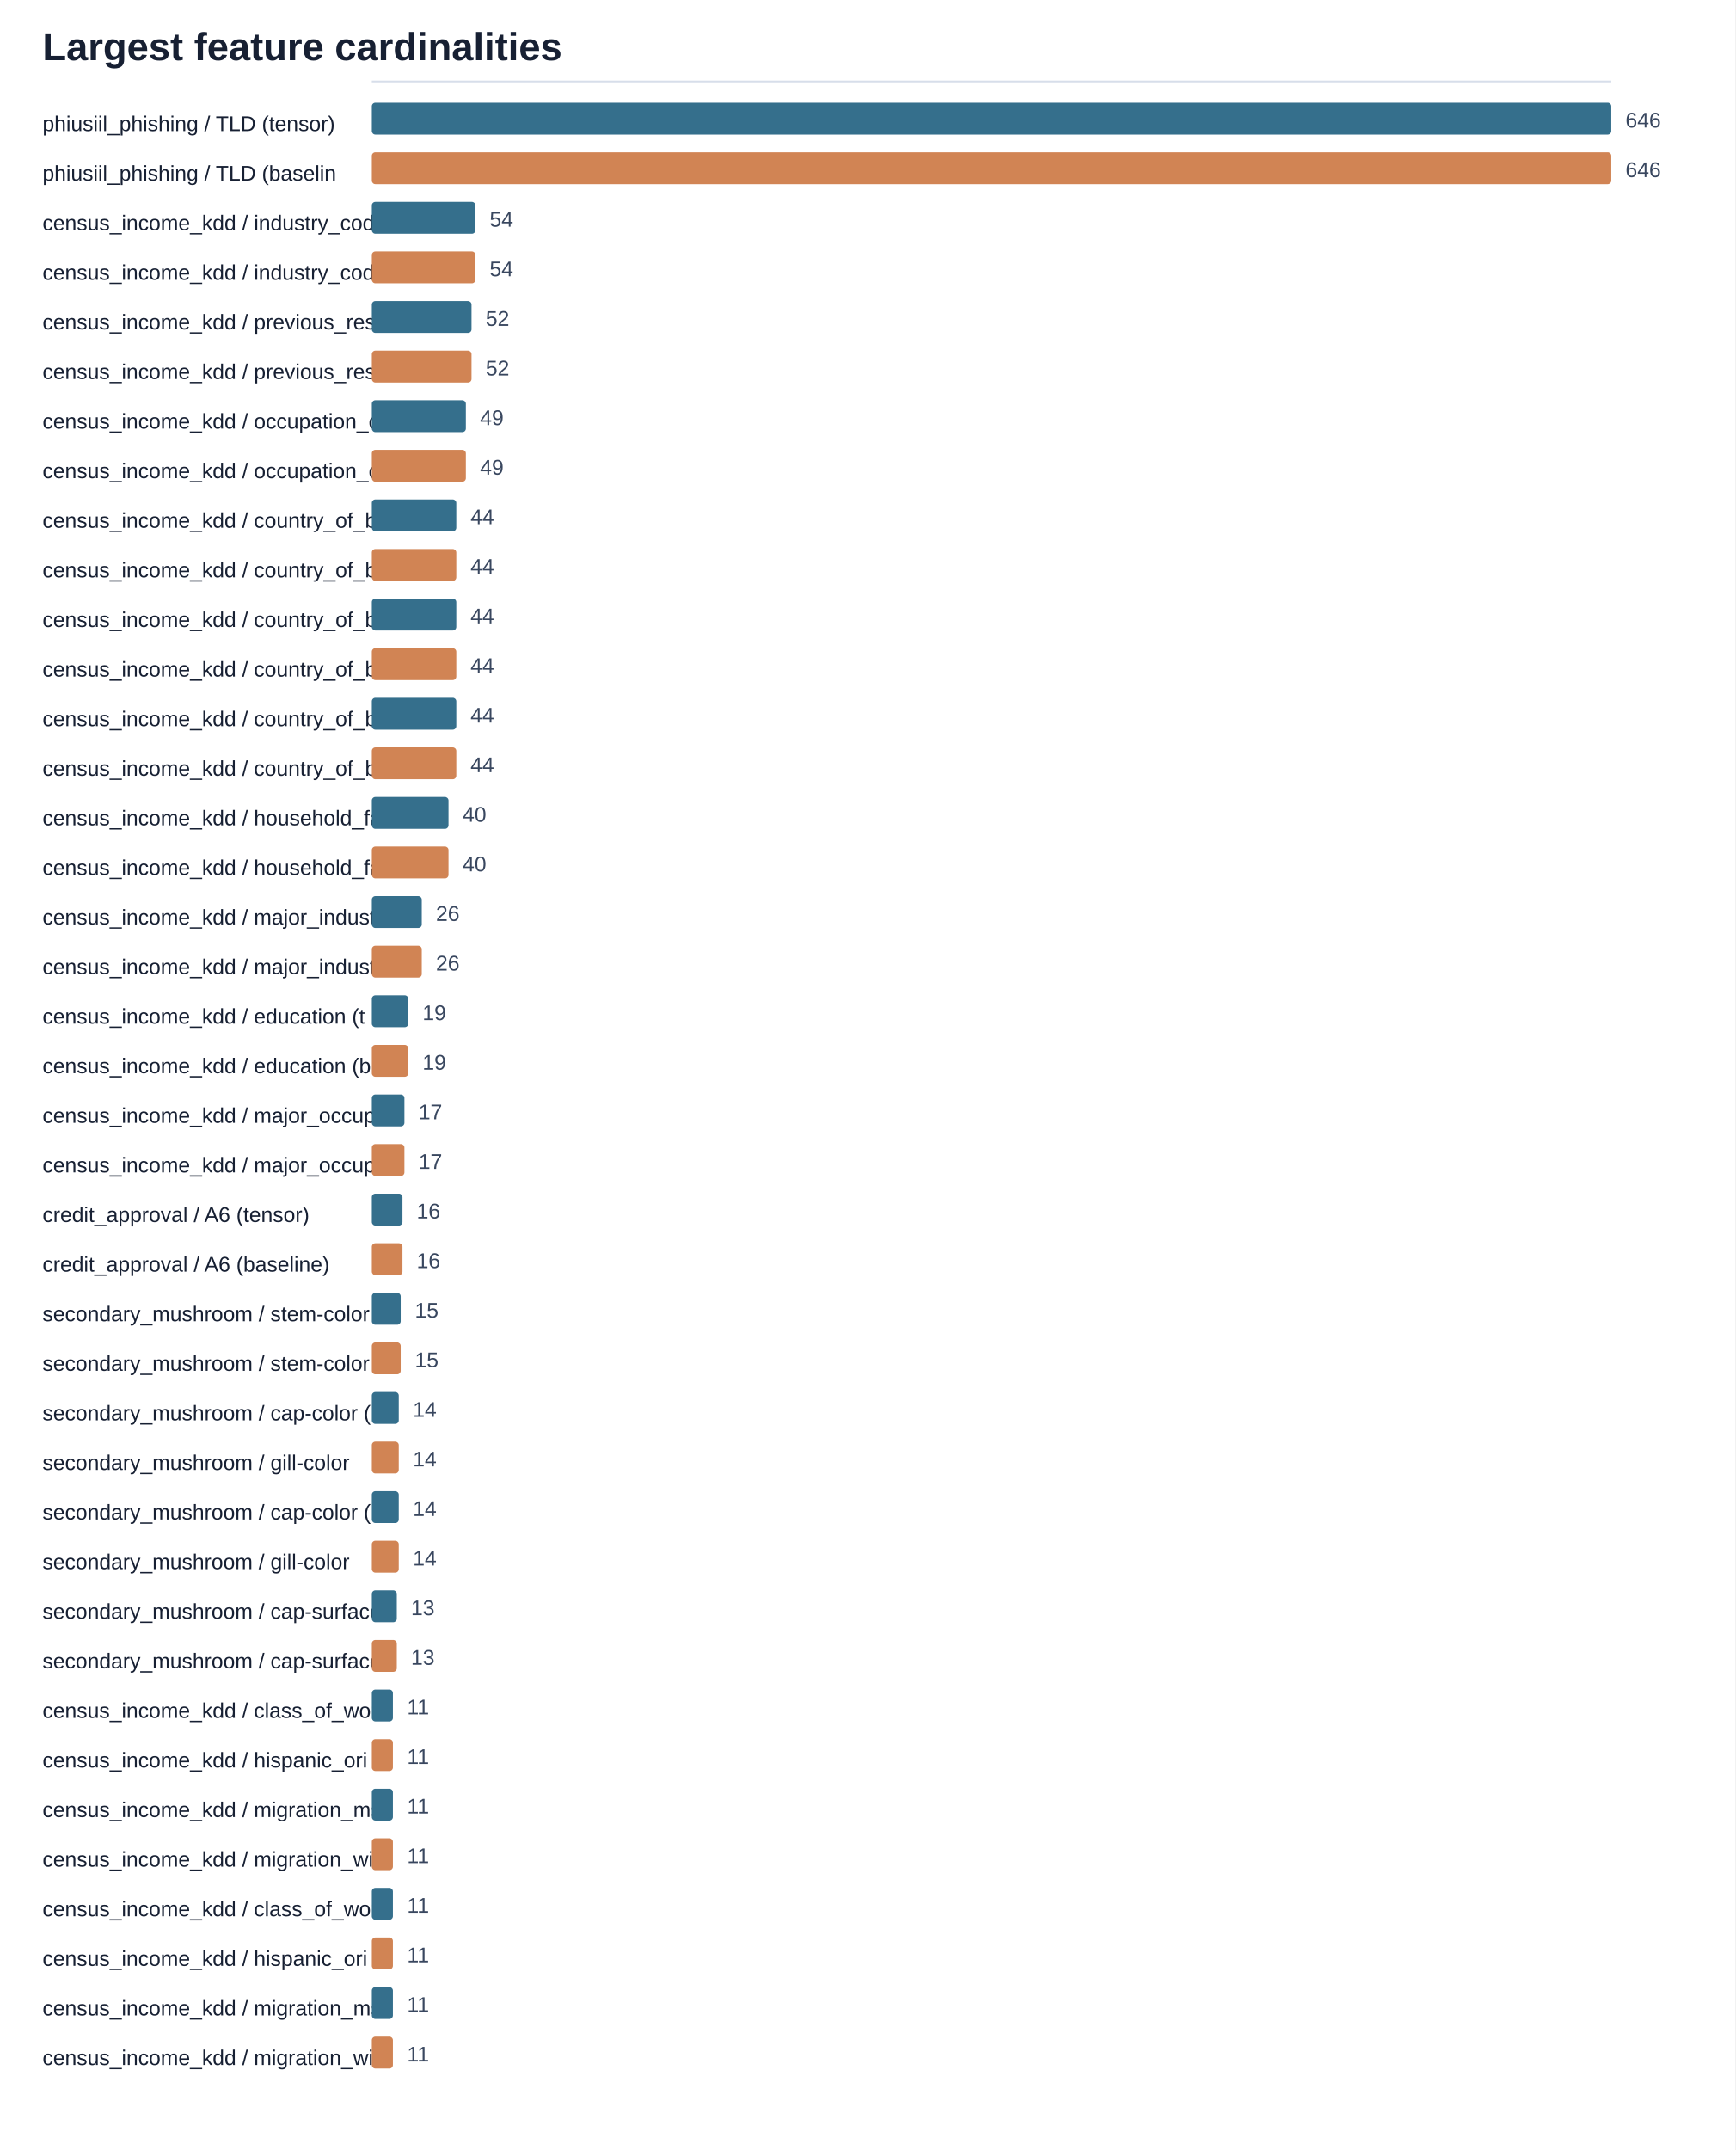
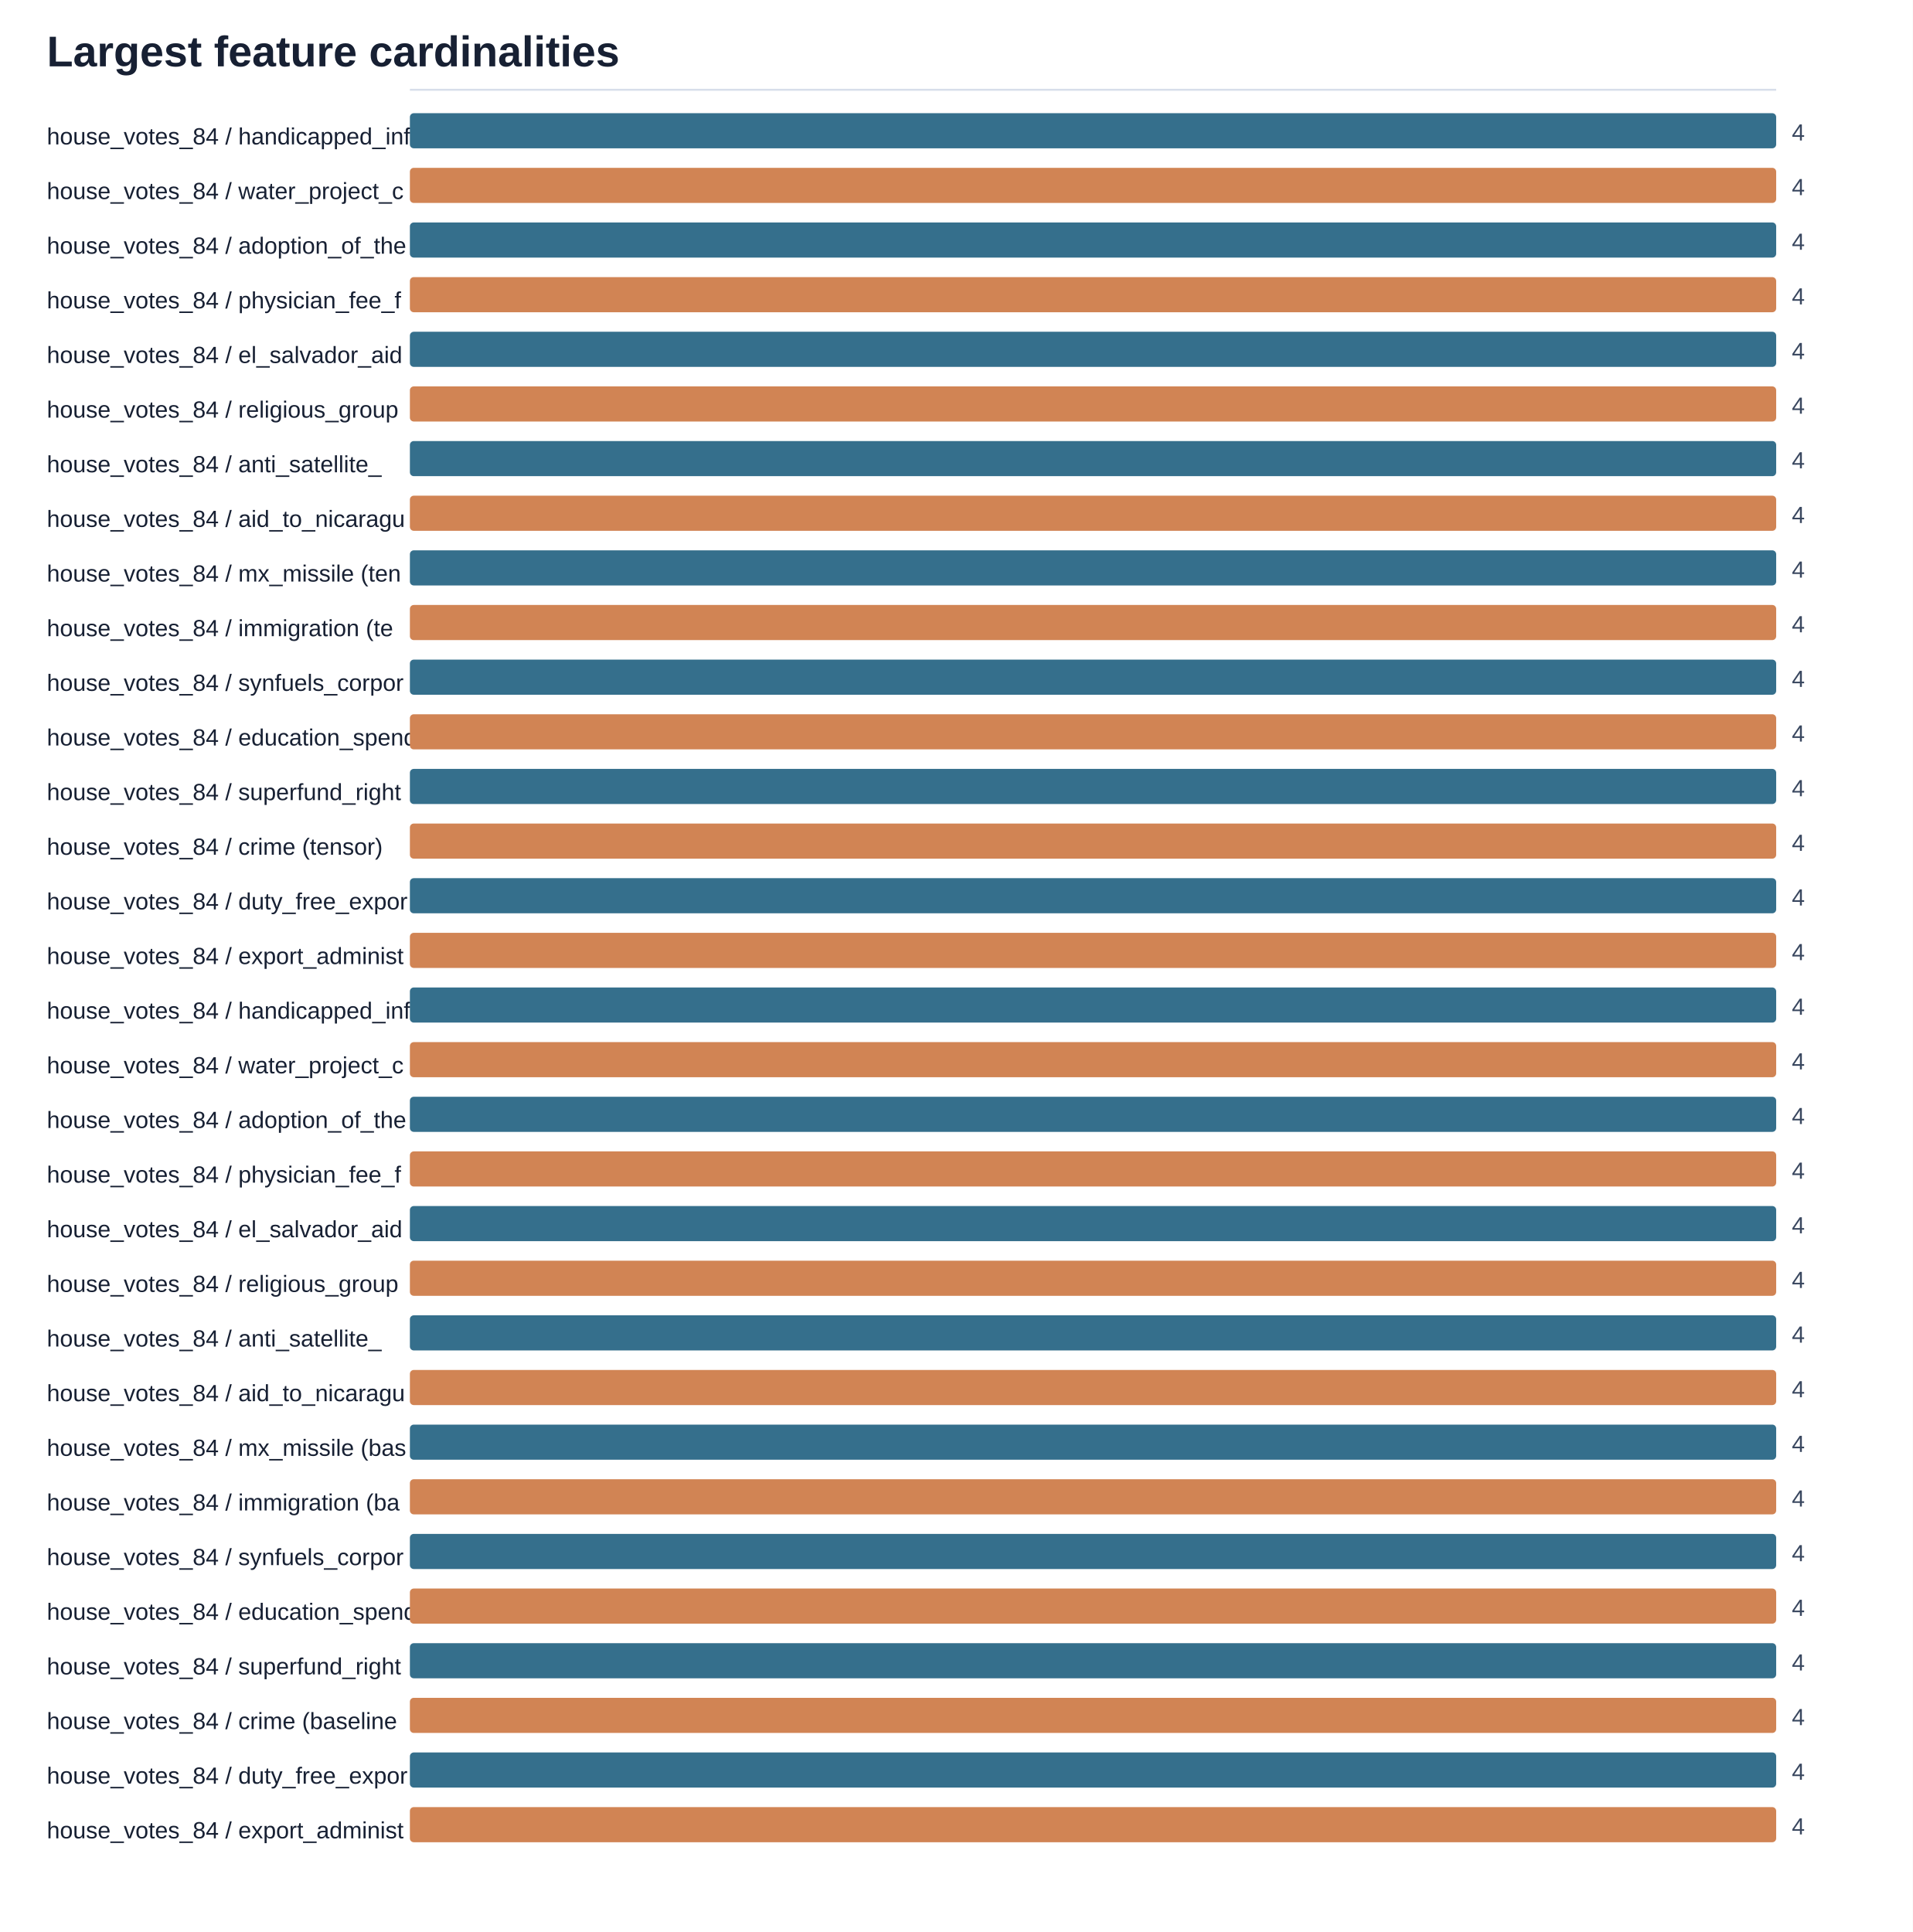
- <svg xmlns="http://www.w3.org/2000/svg" width="980" height="1214" viewBox="0 0 980 1214">
+ <svg xmlns="http://www.w3.org/2000/svg" width="980" height="990" viewBox="0 0 980 990">
  <style>
text{font-family:Arial,Helvetica,sans-serif;fill:#172033}
.title{font-size:22px;font-weight:700}.label{font-size:12px}.value{font-size:12px;fill:#39475f}
.axis{stroke:#d7deea;stroke-width:1}.bar{fill:#356f8c}.bar.alt{fill:#d18454}
</style>
-   <rect x="0" y="0" width="980" height="1214" fill="#ffffff" />
+   <rect x="0" y="0" width="980" height="990" fill="#ffffff" />
  <text class="title" x="24" y="34">Largest feature cardinalities</text>
  <line class="axis" x1="210" y1="46" x2="910" y2="46" />
-   <text class="label" x="24" y="74">phiusiil_phishing / TLD (tensor)</text>
+   <text class="label" x="24" y="74">house_votes_84 / handicapped_inf</text>
  <rect class="bar" x="210" y="58" width="700.0" height="18" rx="2" />
-   <text class="value" x="918.0" y="72">646</text>
-   <text class="label" x="24" y="102">phiusiil_phishing / TLD (baselin</text>
+   <text class="value" x="918.0" y="72">4</text>
+   <text class="label" x="24" y="102">house_votes_84 / water_project_c</text>
  <rect class="bar alt" x="210" y="86" width="700.0" height="18" rx="2" />
-   <text class="value" x="918.0" y="100">646</text>
-   <text class="label" x="24" y="130">census_income_kdd / industry_cod</text>
-   <rect class="bar" x="210" y="114" width="58.5" height="18" rx="2" />
-   <text class="value" x="276.5" y="128">54</text>
-   <text class="label" x="24" y="158">census_income_kdd / industry_cod</text>
-   <rect class="bar alt" x="210" y="142" width="58.5" height="18" rx="2" />
-   <text class="value" x="276.5" y="156">54</text>
-   <text class="label" x="24" y="186">census_income_kdd / previous_res</text>
-   <rect class="bar" x="210" y="170" width="56.3" height="18" rx="2" />
-   <text class="value" x="274.3" y="184">52</text>
-   <text class="label" x="24" y="214">census_income_kdd / previous_res</text>
-   <rect class="bar alt" x="210" y="198" width="56.3" height="18" rx="2" />
-   <text class="value" x="274.3" y="212">52</text>
-   <text class="label" x="24" y="242">census_income_kdd / occupation_c</text>
-   <rect class="bar" x="210" y="226" width="53.1" height="18" rx="2" />
-   <text class="value" x="271.1" y="240">49</text>
-   <text class="label" x="24" y="270">census_income_kdd / occupation_c</text>
-   <rect class="bar alt" x="210" y="254" width="53.1" height="18" rx="2" />
-   <text class="value" x="271.1" y="268">49</text>
-   <text class="label" x="24" y="298">census_income_kdd / country_of_b</text>
-   <rect class="bar" x="210" y="282" width="47.7" height="18" rx="2" />
-   <text class="value" x="265.7" y="296">44</text>
-   <text class="label" x="24" y="326">census_income_kdd / country_of_b</text>
-   <rect class="bar alt" x="210" y="310" width="47.7" height="18" rx="2" />
-   <text class="value" x="265.7" y="324">44</text>
-   <text class="label" x="24" y="354">census_income_kdd / country_of_b</text>
-   <rect class="bar" x="210" y="338" width="47.7" height="18" rx="2" />
-   <text class="value" x="265.7" y="352">44</text>
-   <text class="label" x="24" y="382">census_income_kdd / country_of_b</text>
-   <rect class="bar alt" x="210" y="366" width="47.7" height="18" rx="2" />
-   <text class="value" x="265.7" y="380">44</text>
-   <text class="label" x="24" y="410">census_income_kdd / country_of_b</text>
-   <rect class="bar" x="210" y="394" width="47.7" height="18" rx="2" />
-   <text class="value" x="265.7" y="408">44</text>
-   <text class="label" x="24" y="438">census_income_kdd / country_of_b</text>
-   <rect class="bar alt" x="210" y="422" width="47.7" height="18" rx="2" />
-   <text class="value" x="265.7" y="436">44</text>
-   <text class="label" x="24" y="466">census_income_kdd / household_fa</text>
-   <rect class="bar" x="210" y="450" width="43.3" height="18" rx="2" />
-   <text class="value" x="261.3" y="464">40</text>
-   <text class="label" x="24" y="494">census_income_kdd / household_fa</text>
-   <rect class="bar alt" x="210" y="478" width="43.3" height="18" rx="2" />
-   <text class="value" x="261.3" y="492">40</text>
-   <text class="label" x="24" y="522">census_income_kdd / major_indust</text>
-   <rect class="bar" x="210" y="506" width="28.2" height="18" rx="2" />
-   <text class="value" x="246.2" y="520">26</text>
-   <text class="label" x="24" y="550">census_income_kdd / major_indust</text>
-   <rect class="bar alt" x="210" y="534" width="28.2" height="18" rx="2" />
-   <text class="value" x="246.2" y="548">26</text>
-   <text class="label" x="24" y="578">census_income_kdd / education (t</text>
-   <rect class="bar" x="210" y="562" width="20.6" height="18" rx="2" />
-   <text class="value" x="238.6" y="576">19</text>
-   <text class="label" x="24" y="606">census_income_kdd / education (b</text>
-   <rect class="bar alt" x="210" y="590" width="20.6" height="18" rx="2" />
-   <text class="value" x="238.6" y="604">19</text>
-   <text class="label" x="24" y="634">census_income_kdd / major_occupa</text>
-   <rect class="bar" x="210" y="618" width="18.4" height="18" rx="2" />
-   <text class="value" x="236.4" y="632">17</text>
-   <text class="label" x="24" y="662">census_income_kdd / major_occupa</text>
-   <rect class="bar alt" x="210" y="646" width="18.4" height="18" rx="2" />
-   <text class="value" x="236.4" y="660">17</text>
-   <text class="label" x="24" y="690">credit_approval / A6 (tensor)</text>
-   <rect class="bar" x="210" y="674" width="17.3" height="18" rx="2" />
-   <text class="value" x="235.3" y="688">16</text>
-   <text class="label" x="24" y="718">credit_approval / A6 (baseline)</text>
-   <rect class="bar alt" x="210" y="702" width="17.3" height="18" rx="2" />
-   <text class="value" x="235.3" y="716">16</text>
-   <text class="label" x="24" y="746">secondary_mushroom / stem-color </text>
-   <rect class="bar" x="210" y="730" width="16.3" height="18" rx="2" />
-   <text class="value" x="234.3" y="744">15</text>
-   <text class="label" x="24" y="774">secondary_mushroom / stem-color </text>
-   <rect class="bar alt" x="210" y="758" width="16.3" height="18" rx="2" />
-   <text class="value" x="234.3" y="772">15</text>
-   <text class="label" x="24" y="802">secondary_mushroom / cap-color (</text>
-   <rect class="bar" x="210" y="786" width="15.2" height="18" rx="2" />
-   <text class="value" x="233.2" y="800">14</text>
-   <text class="label" x="24" y="830">secondary_mushroom / gill-color </text>
-   <rect class="bar alt" x="210" y="814" width="15.2" height="18" rx="2" />
-   <text class="value" x="233.2" y="828">14</text>
-   <text class="label" x="24" y="858">secondary_mushroom / cap-color (</text>
-   <rect class="bar" x="210" y="842" width="15.2" height="18" rx="2" />
-   <text class="value" x="233.2" y="856">14</text>
-   <text class="label" x="24" y="886">secondary_mushroom / gill-color </text>
-   <rect class="bar alt" x="210" y="870" width="15.2" height="18" rx="2" />
-   <text class="value" x="233.2" y="884">14</text>
-   <text class="label" x="24" y="914">secondary_mushroom / cap-surface</text>
-   <rect class="bar" x="210" y="898" width="14.1" height="18" rx="2" />
-   <text class="value" x="232.1" y="912">13</text>
-   <text class="label" x="24" y="942">secondary_mushroom / cap-surface</text>
-   <rect class="bar alt" x="210" y="926" width="14.1" height="18" rx="2" />
-   <text class="value" x="232.1" y="940">13</text>
-   <text class="label" x="24" y="970">census_income_kdd / class_of_wor</text>
-   <rect class="bar" x="210" y="954" width="11.9" height="18" rx="2" />
-   <text class="value" x="229.9" y="968">11</text>
-   <text class="label" x="24" y="998">census_income_kdd / hispanic_ori</text>
-   <rect class="bar alt" x="210" y="982" width="11.9" height="18" rx="2" />
-   <text class="value" x="229.9" y="996">11</text>
-   <text class="label" x="24" y="1026">census_income_kdd / migration_ms</text>
-   <rect class="bar" x="210" y="1010" width="11.9" height="18" rx="2" />
-   <text class="value" x="229.9" y="1024">11</text>
-   <text class="label" x="24" y="1054">census_income_kdd / migration_wi</text>
-   <rect class="bar alt" x="210" y="1038" width="11.9" height="18" rx="2" />
-   <text class="value" x="229.9" y="1052">11</text>
-   <text class="label" x="24" y="1082">census_income_kdd / class_of_wor</text>
-   <rect class="bar" x="210" y="1066" width="11.9" height="18" rx="2" />
-   <text class="value" x="229.9" y="1080">11</text>
-   <text class="label" x="24" y="1110">census_income_kdd / hispanic_ori</text>
-   <rect class="bar alt" x="210" y="1094" width="11.9" height="18" rx="2" />
-   <text class="value" x="229.9" y="1108">11</text>
-   <text class="label" x="24" y="1138">census_income_kdd / migration_ms</text>
-   <rect class="bar" x="210" y="1122" width="11.9" height="18" rx="2" />
-   <text class="value" x="229.9" y="1136">11</text>
-   <text class="label" x="24" y="1166">census_income_kdd / migration_wi</text>
-   <rect class="bar alt" x="210" y="1150" width="11.9" height="18" rx="2" />
-   <text class="value" x="229.9" y="1164">11</text>
+   <text class="value" x="918.0" y="100">4</text>
+   <text class="label" x="24" y="130">house_votes_84 / adoption_of_the</text>
+   <rect class="bar" x="210" y="114" width="700.0" height="18" rx="2" />
+   <text class="value" x="918.0" y="128">4</text>
+   <text class="label" x="24" y="158">house_votes_84 / physician_fee_f</text>
+   <rect class="bar alt" x="210" y="142" width="700.0" height="18" rx="2" />
+   <text class="value" x="918.0" y="156">4</text>
+   <text class="label" x="24" y="186">house_votes_84 / el_salvador_aid</text>
+   <rect class="bar" x="210" y="170" width="700.0" height="18" rx="2" />
+   <text class="value" x="918.0" y="184">4</text>
+   <text class="label" x="24" y="214">house_votes_84 / religious_group</text>
+   <rect class="bar alt" x="210" y="198" width="700.0" height="18" rx="2" />
+   <text class="value" x="918.0" y="212">4</text>
+   <text class="label" x="24" y="242">house_votes_84 / anti_satellite_</text>
+   <rect class="bar" x="210" y="226" width="700.0" height="18" rx="2" />
+   <text class="value" x="918.0" y="240">4</text>
+   <text class="label" x="24" y="270">house_votes_84 / aid_to_nicaragu</text>
+   <rect class="bar alt" x="210" y="254" width="700.0" height="18" rx="2" />
+   <text class="value" x="918.0" y="268">4</text>
+   <text class="label" x="24" y="298">house_votes_84 / mx_missile (ten</text>
+   <rect class="bar" x="210" y="282" width="700.0" height="18" rx="2" />
+   <text class="value" x="918.0" y="296">4</text>
+   <text class="label" x="24" y="326">house_votes_84 / immigration (te</text>
+   <rect class="bar alt" x="210" y="310" width="700.0" height="18" rx="2" />
+   <text class="value" x="918.0" y="324">4</text>
+   <text class="label" x="24" y="354">house_votes_84 / synfuels_corpor</text>
+   <rect class="bar" x="210" y="338" width="700.0" height="18" rx="2" />
+   <text class="value" x="918.0" y="352">4</text>
+   <text class="label" x="24" y="382">house_votes_84 / education_spend</text>
+   <rect class="bar alt" x="210" y="366" width="700.0" height="18" rx="2" />
+   <text class="value" x="918.0" y="380">4</text>
+   <text class="label" x="24" y="410">house_votes_84 / superfund_right</text>
+   <rect class="bar" x="210" y="394" width="700.0" height="18" rx="2" />
+   <text class="value" x="918.0" y="408">4</text>
+   <text class="label" x="24" y="438">house_votes_84 / crime (tensor)</text>
+   <rect class="bar alt" x="210" y="422" width="700.0" height="18" rx="2" />
+   <text class="value" x="918.0" y="436">4</text>
+   <text class="label" x="24" y="466">house_votes_84 / duty_free_expor</text>
+   <rect class="bar" x="210" y="450" width="700.0" height="18" rx="2" />
+   <text class="value" x="918.0" y="464">4</text>
+   <text class="label" x="24" y="494">house_votes_84 / export_administ</text>
+   <rect class="bar alt" x="210" y="478" width="700.0" height="18" rx="2" />
+   <text class="value" x="918.0" y="492">4</text>
+   <text class="label" x="24" y="522">house_votes_84 / handicapped_inf</text>
+   <rect class="bar" x="210" y="506" width="700.0" height="18" rx="2" />
+   <text class="value" x="918.0" y="520">4</text>
+   <text class="label" x="24" y="550">house_votes_84 / water_project_c</text>
+   <rect class="bar alt" x="210" y="534" width="700.0" height="18" rx="2" />
+   <text class="value" x="918.0" y="548">4</text>
+   <text class="label" x="24" y="578">house_votes_84 / adoption_of_the</text>
+   <rect class="bar" x="210" y="562" width="700.0" height="18" rx="2" />
+   <text class="value" x="918.0" y="576">4</text>
+   <text class="label" x="24" y="606">house_votes_84 / physician_fee_f</text>
+   <rect class="bar alt" x="210" y="590" width="700.0" height="18" rx="2" />
+   <text class="value" x="918.0" y="604">4</text>
+   <text class="label" x="24" y="634">house_votes_84 / el_salvador_aid</text>
+   <rect class="bar" x="210" y="618" width="700.0" height="18" rx="2" />
+   <text class="value" x="918.0" y="632">4</text>
+   <text class="label" x="24" y="662">house_votes_84 / religious_group</text>
+   <rect class="bar alt" x="210" y="646" width="700.0" height="18" rx="2" />
+   <text class="value" x="918.0" y="660">4</text>
+   <text class="label" x="24" y="690">house_votes_84 / anti_satellite_</text>
+   <rect class="bar" x="210" y="674" width="700.0" height="18" rx="2" />
+   <text class="value" x="918.0" y="688">4</text>
+   <text class="label" x="24" y="718">house_votes_84 / aid_to_nicaragu</text>
+   <rect class="bar alt" x="210" y="702" width="700.0" height="18" rx="2" />
+   <text class="value" x="918.0" y="716">4</text>
+   <text class="label" x="24" y="746">house_votes_84 / mx_missile (bas</text>
+   <rect class="bar" x="210" y="730" width="700.0" height="18" rx="2" />
+   <text class="value" x="918.0" y="744">4</text>
+   <text class="label" x="24" y="774">house_votes_84 / immigration (ba</text>
+   <rect class="bar alt" x="210" y="758" width="700.0" height="18" rx="2" />
+   <text class="value" x="918.0" y="772">4</text>
+   <text class="label" x="24" y="802">house_votes_84 / synfuels_corpor</text>
+   <rect class="bar" x="210" y="786" width="700.0" height="18" rx="2" />
+   <text class="value" x="918.0" y="800">4</text>
+   <text class="label" x="24" y="830">house_votes_84 / education_spend</text>
+   <rect class="bar alt" x="210" y="814" width="700.0" height="18" rx="2" />
+   <text class="value" x="918.0" y="828">4</text>
+   <text class="label" x="24" y="858">house_votes_84 / superfund_right</text>
+   <rect class="bar" x="210" y="842" width="700.0" height="18" rx="2" />
+   <text class="value" x="918.0" y="856">4</text>
+   <text class="label" x="24" y="886">house_votes_84 / crime (baseline</text>
+   <rect class="bar alt" x="210" y="870" width="700.0" height="18" rx="2" />
+   <text class="value" x="918.0" y="884">4</text>
+   <text class="label" x="24" y="914">house_votes_84 / duty_free_expor</text>
+   <rect class="bar" x="210" y="898" width="700.0" height="18" rx="2" />
+   <text class="value" x="918.0" y="912">4</text>
+   <text class="label" x="24" y="942">house_votes_84 / export_administ</text>
+   <rect class="bar alt" x="210" y="926" width="700.0" height="18" rx="2" />
+   <text class="value" x="918.0" y="940">4</text>
</svg>
